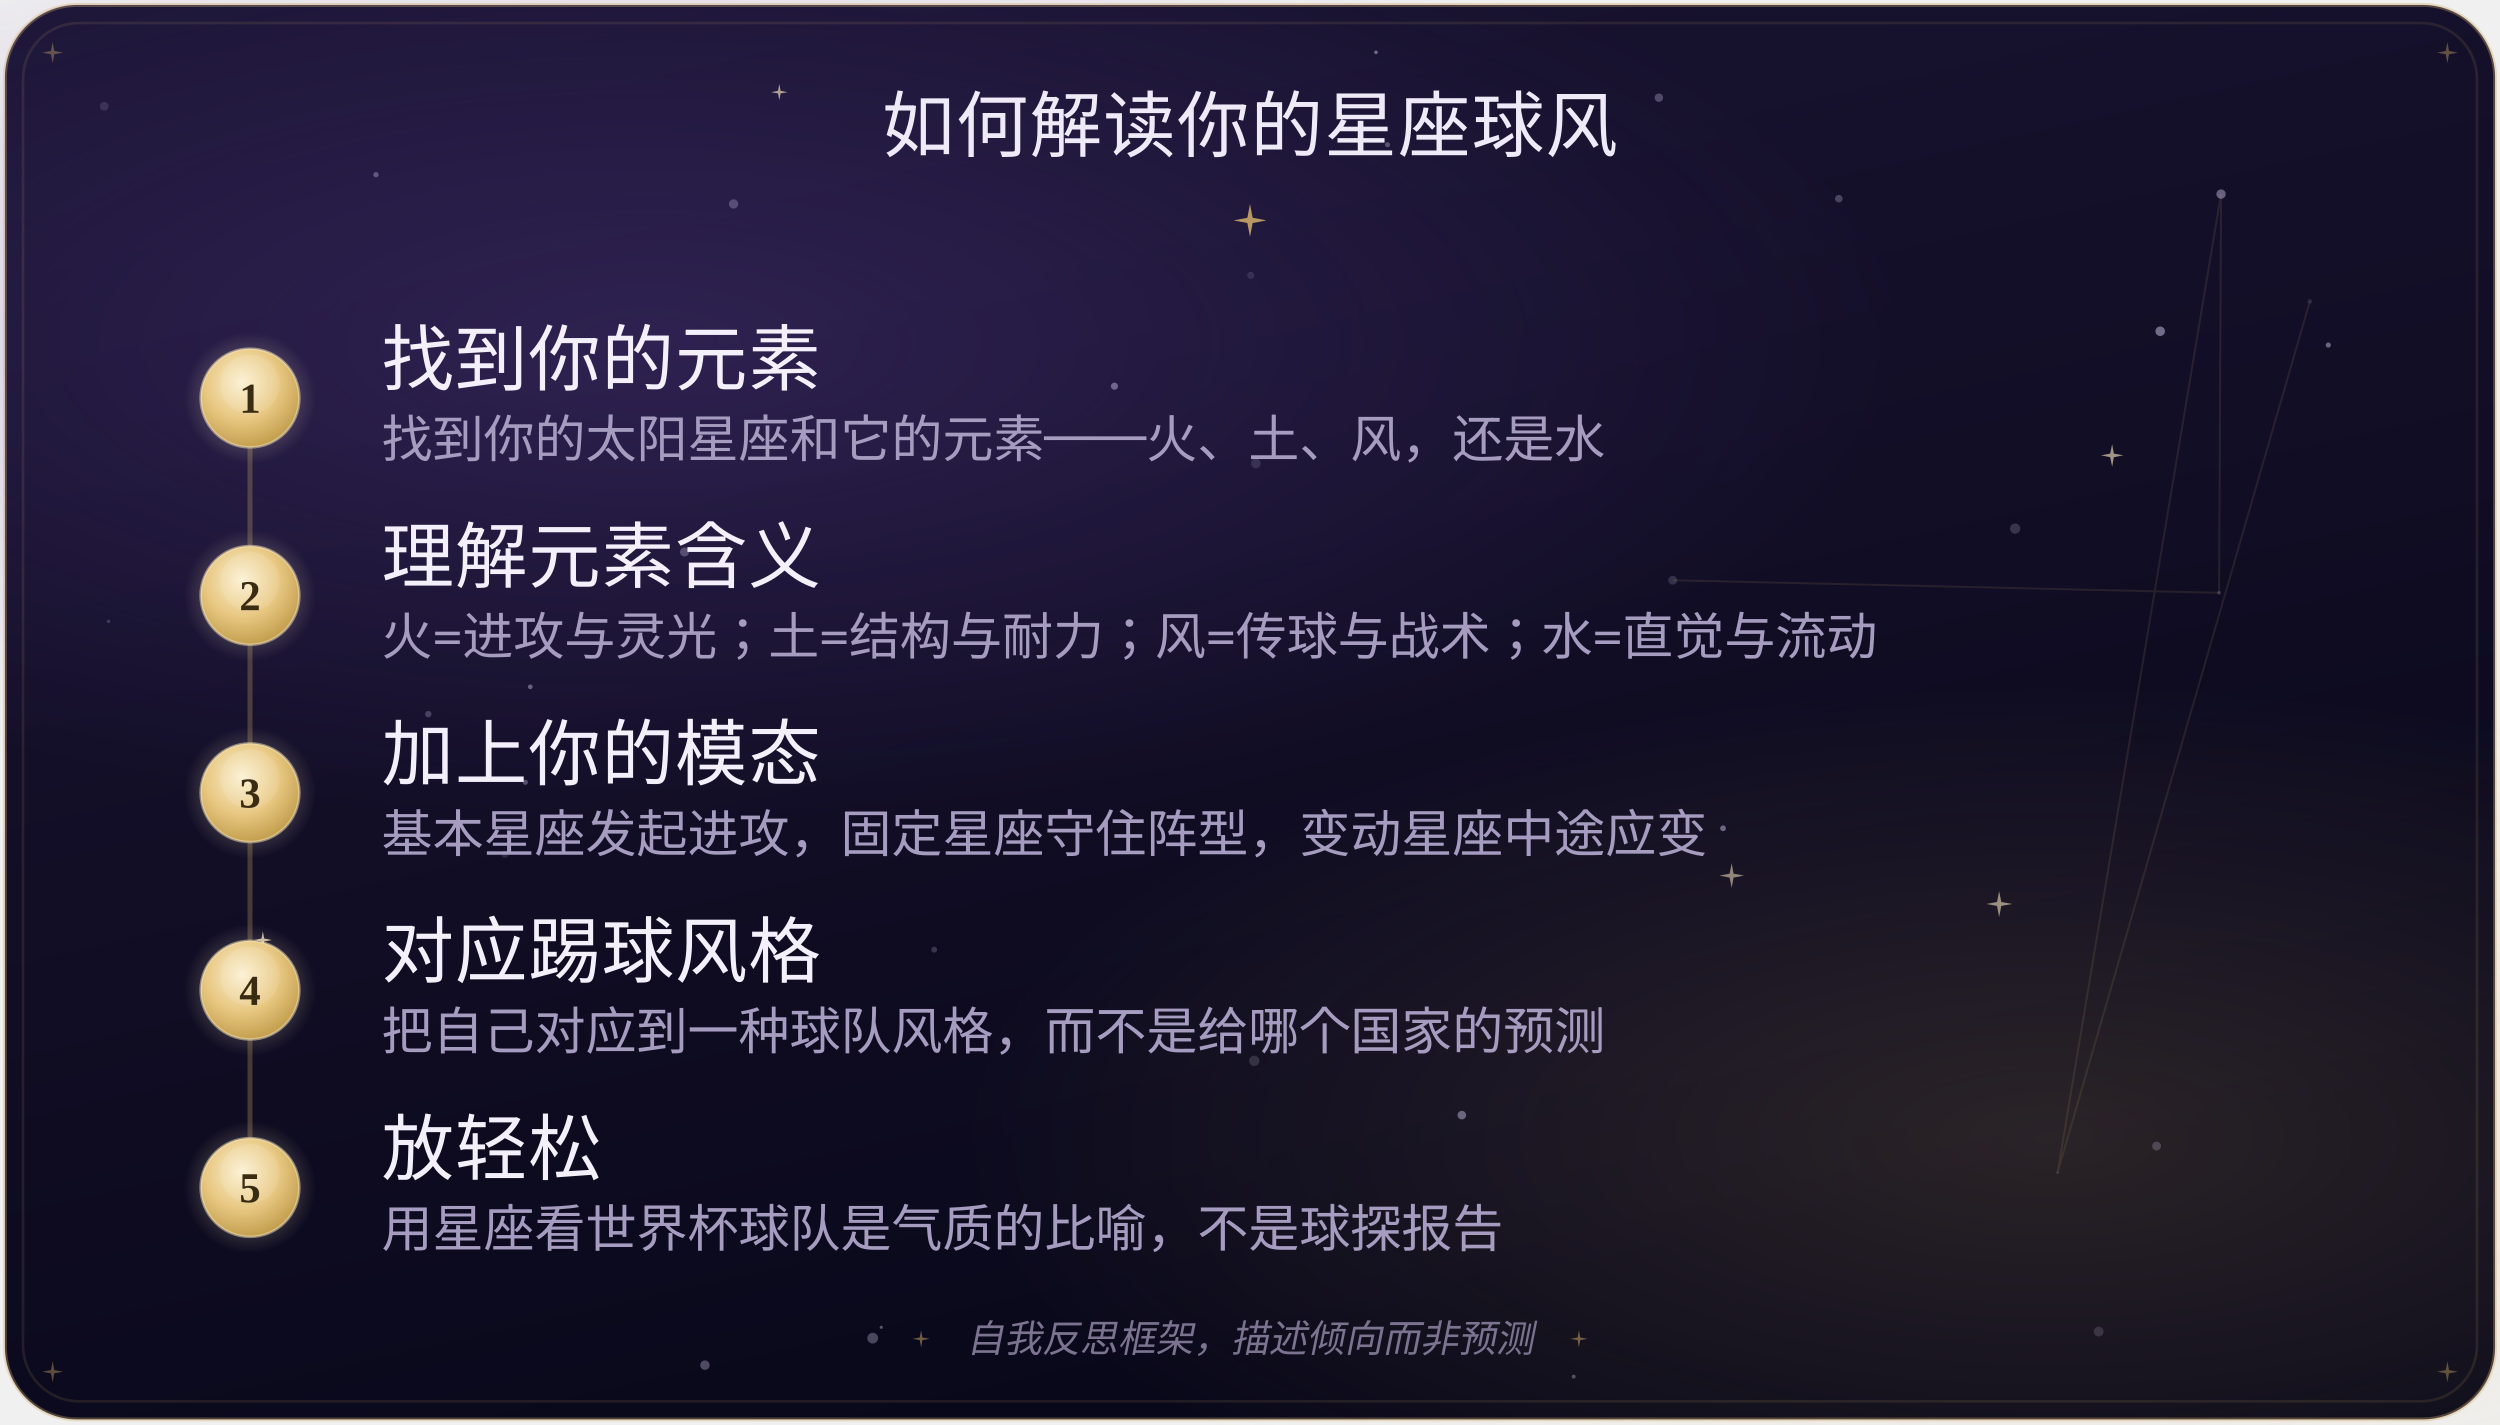
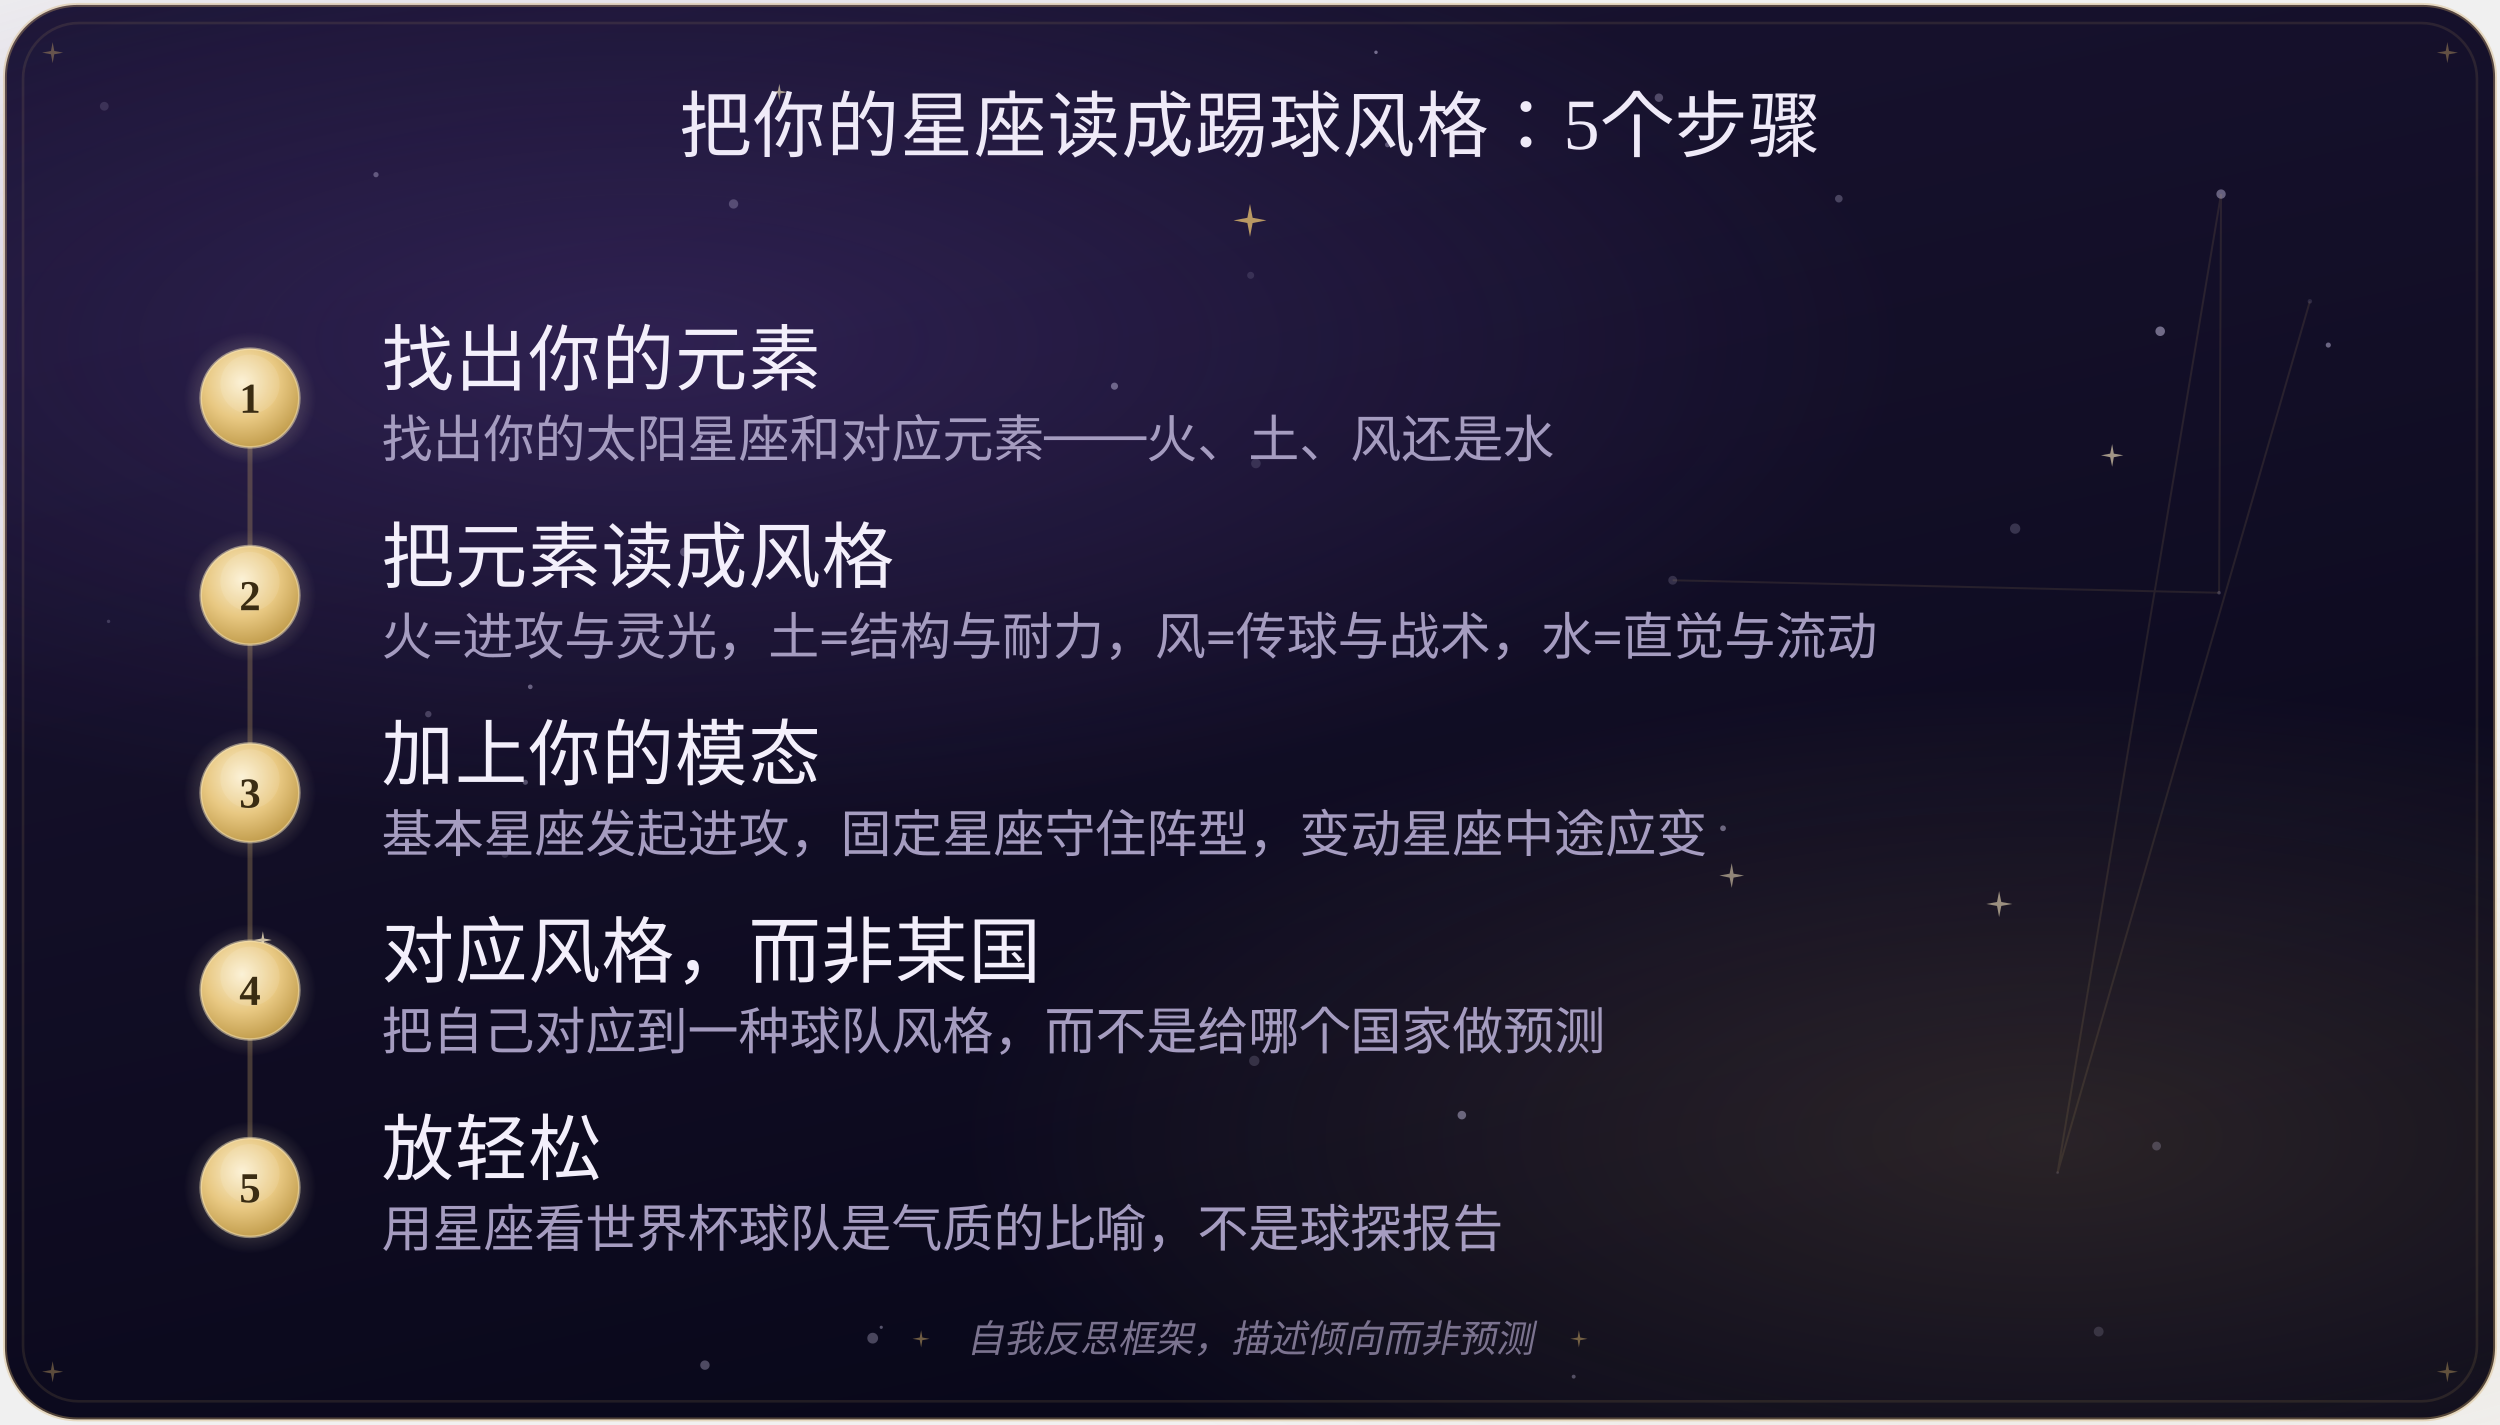
- <svg xmlns="http://www.w3.org/2000/svg" viewBox="0 0 760 433" role="img" aria-label="如何解读你的星座球风">
+ <svg xmlns="http://www.w3.org/2000/svg" viewBox="0 0 760 433" role="img" aria-label="把你的星座读成踢球风格：5个步骤">
  <defs>
    <linearGradient id="zodiacsignsasworldcup2026teams0zh-panel" x1="0" y1="0" x2="0.4" y2="1">
      <stop offset="0" stop-color="#1a1433" />
      <stop offset="0.55" stop-color="#120e26" />
      <stop offset="1" stop-color="#09081a" />
    </linearGradient>
    <radialGradient id="zodiacsignsasworldcup2026teams0zh-foil" cx="0.42" cy="0.34" r="0.75">
      <stop offset="0" stop-color="#fbf0d2" />
      <stop offset="0.5" stop-color="#e8c882" />
      <stop offset="1" stop-color="#b8923f" />
    </radialGradient>
    <radialGradient id="zodiacsignsasworldcup2026teams0zh-glow" cx="0.5" cy="0.5" r="0.5">
      <stop offset="0" stop-color="#f6e6bf" />
      <stop offset="1" stop-color="#f6e6bf" stop-opacity="0" />
    </radialGradient>
    <radialGradient id="zodiacsignsasworldcup2026teams0zh-neb1" cx="0.5" cy="0.5" r="0.5">
      <stop offset="0" stop-color="#6f4bb0" stop-opacity="0.28" />
      <stop offset="1" stop-color="#6f4bb0" stop-opacity="0" />
    </radialGradient>
    <radialGradient id="zodiacsignsasworldcup2026teams0zh-neb2" cx="0.5" cy="0.5" r="0.5">
      <stop offset="0" stop-color="#d4af6a" stop-opacity="0.16" />
      <stop offset="1" stop-color="#d4af6a" stop-opacity="0" />
    </radialGradient>
    <linearGradient id="zodiacsignsasworldcup2026teams0zh-rule" x1="0" y1="0" x2="1" y2="0">
      <stop offset="0" stop-color="#d4af6a" stop-opacity="0" />
      <stop offset="0.5" stop-color="#d4af6a" stop-opacity="0.6" />
      <stop offset="1" stop-color="#d4af6a" stop-opacity="0" />
    </linearGradient>
  </defs>
  <rect x="1.5" y="1.5" width="757" height="430" rx="22" fill="url(#zodiacsignsasworldcup2026teams0zh-panel)" />
  <ellipse cx="198" cy="104" rx="380" ry="147" fill="url(#zodiacsignsasworldcup2026teams0zh-neb1)" />
  <ellipse cx="623" cy="346" rx="334" ry="139" fill="url(#zodiacsignsasworldcup2026teams0zh-neb2)" />
  <circle cx="338.8" cy="117.4" r="1.09" fill="#cfc8ea" opacity="0.44" />
  <circle cx="523.8" cy="251.8" r="0.88" fill="#cfc8ea" opacity="0.47" />
  <circle cx="214.3" cy="415.0" r="1.43" fill="#cfc8ea" opacity="0.34" />
  <circle cx="508.5" cy="176.4" r="1.34" fill="#cfc8ea" opacity="0.18" />
  <circle cx="418.3" cy="15.9" r="0.53" fill="#cfc8ea" opacity="0.50" />
  <circle cx="31.7" cy="32.3" r="1.33" fill="#cfc8ea" opacity="0.15" />
  <circle cx="674.6" cy="180.2" r="0.55" fill="#cfc8ea" opacity="0.21" />
  <circle cx="161.2" cy="208.8" r="0.71" fill="#cfc8ea" opacity="0.43" />
  <circle cx="638.0" cy="404.8" r="1.49" fill="#cfc8ea" opacity="0.17" />
  <circle cx="675.2" cy="59.0" r="1.42" fill="#cfc8ea" opacity="0.44" />
  <circle cx="625.5" cy="356.5" r="0.42" fill="#cfc8ea" opacity="0.13" />
  <circle cx="33.0" cy="188.9" r="0.52" fill="#cfc8ea" opacity="0.22" />
  <circle cx="223.0" cy="62.0" r="1.42" fill="#cfc8ea" opacity="0.28" />
  <circle cx="130.2" cy="217.1" r="0.98" fill="#cfc8ea" opacity="0.26" />
  <circle cx="114.3" cy="53.1" r="0.80" fill="#cfc8ea" opacity="0.36" />
  <circle cx="421.8" cy="44.0" r="0.78" fill="#cfc8ea" opacity="0.34" />
  <circle cx="63.1" cy="360.9" r="1.41" fill="#cfc8ea" opacity="0.13" />
  <circle cx="381.3" cy="322.5" r="1.57" fill="#cfc8ea" opacity="0.18" />
  <circle cx="380.2" cy="83.7" r="1.07" fill="#cfc8ea" opacity="0.14" />
  <circle cx="655.6" cy="348.4" r="1.34" fill="#cfc8ea" opacity="0.24" />
  <circle cx="284.0" cy="288.7" r="0.89" fill="#cfc8ea" opacity="0.22" />
  <circle cx="159.7" cy="237.8" r="0.79" fill="#cfc8ea" opacity="0.34" />
  <circle cx="656.7" cy="100.7" r="1.45" fill="#cfc8ea" opacity="0.50" />
  <circle cx="265.3" cy="406.8" r="1.64" fill="#cfc8ea" opacity="0.32" />
  <circle cx="504.3" cy="29.7" r="1.28" fill="#cfc8ea" opacity="0.31" />
  <circle cx="184.8" cy="250.5" r="0.76" fill="#cfc8ea" opacity="0.26" />
  <circle cx="702.2" cy="91.6" r="0.69" fill="#cfc8ea" opacity="0.14" />
  <circle cx="707.8" cy="104.9" r="0.78" fill="#cfc8ea" opacity="0.47" />
  <circle cx="444.4" cy="339.0" r="1.30" fill="#cfc8ea" opacity="0.45" />
  <circle cx="612.6" cy="160.7" r="1.57" fill="#cfc8ea" opacity="0.21" />
  <circle cx="559.0" cy="60.4" r="1.16" fill="#cfc8ea" opacity="0.28" />
  <circle cx="381.8" cy="140.9" r="1.46" fill="#cfc8ea" opacity="0.15" />
  <circle cx="208.1" cy="167.8" r="1.37" fill="#cfc8ea" opacity="0.30" />
  <circle cx="453.6" cy="127.3" r="0.43" fill="#cfc8ea" opacity="0.26" />
  <circle cx="267.9" cy="403.5" r="0.49" fill="#cfc8ea" opacity="0.39" />
  <circle cx="153.5" cy="259.7" r="1.08" fill="#cfc8ea" opacity="0.16" />
  <circle cx="478.4" cy="418.5" r="0.60" fill="#cfc8ea" opacity="0.34" />
  <path d="M 79.919 283.1 L 80.3 285.3 L 82.6 285.763 L 80.3 286.2 L 79.919 288.4 L 79.5 286.2 L 77.2 285.763 L 79.5 285.3 Z" fill="#f6e6bf" opacity="0.787" />
  <path d="M 642.095 135.0 L 642.6 137.9 L 645.5 138.413 L 642.6 139.0 L 642.095 141.9 L 641.5 139.0 L 638.7 138.413 L 641.5 137.9 Z" fill="#f6e6bf" opacity="0.628" />
  <path d="M 607.732 270.9 L 608.4 274.2 L 611.7 274.808 L 608.4 275.4 L 607.732 278.8 L 607.1 275.4 L 603.8 274.808 L 607.1 274.2 Z" fill="#f6e6bf" opacity="0.582" />
  <path d="M 526.438 262.4 L 527.0 265.6 L 530.2 266.159 L 527.0 266.8 L 526.438 269.9 L 525.8 266.8 L 522.7 266.159 L 525.8 265.6 Z" fill="#f6e6bf" opacity="0.54" />
  <path d="M 236.922 25.5 L 237.3 27.6 L 239.4 28.033 L 237.3 28.4 L 236.922 30.5 L 236.5 28.4 L 234.4 28.033 L 236.5 27.6 Z" fill="#f6e6bf" opacity="0.653" />
  <path d="M 508.5 176.4 L 674.6 180.2 L 675.2 59.0 L 625.5 356.5 L 702.2 91.6" fill="none" stroke="#d4af6a" stroke-width="0.6" opacity="0.12" />
  <rect x="1.5" y="1.5" width="757" height="430" rx="22" fill="none" stroke="#d4af6a" stroke-opacity="0.34" stroke-width="1.2" />
  <rect x="7" y="7" width="746" height="419" rx="17" fill="none" stroke="#d4af6a" stroke-opacity="0.12" stroke-width="0.8" />
  <path d="M 16 12.8 L 16.5 15.5 L 19.2 16 L 16.5 16.5 L 16 19.2 L 15.5 16.5 L 12.8 16 L 15.5 15.5 Z" fill="#d4af6a" opacity="0.4" />
  <path d="M 744 12.8 L 744.5 15.5 L 747.2 16 L 744.5 16.5 L 744 19.2 L 743.5 16.5 L 740.8 16 L 743.5 15.5 Z" fill="#d4af6a" opacity="0.4" />
  <path d="M 16 413.8 L 16.5 416.5 L 19.2 417 L 16.5 417.5 L 16 420.2 L 15.5 417.5 L 12.8 417 L 15.5 416.5 Z" fill="#d4af6a" opacity="0.4" />
  <path d="M 744 413.8 L 744.5 416.5 L 747.2 417 L 744.5 417.5 L 744 420.2 L 743.5 417.5 L 740.8 417 L 743.5 416.5 Z" fill="#d4af6a" opacity="0.4" />
-   <text x="380" y="46" text-anchor="middle" font-family="Georgia, 'Times New Roman', serif" font-size="22" letter-spacing="0.4" fill="#efeaf8">如何解读你的星座球风</text>
+   <text x="380" y="46" text-anchor="middle" font-family="Georgia, 'Times New Roman', serif" font-size="22" letter-spacing="0.4" fill="#efeaf8">把你的星座读成踢球风格：5个步骤</text>
  <line x1="230" y1="67" x2="368" y2="67" stroke="url(#zodiacsignsasworldcup2026teams0zh-rule)" stroke-width="1" />
  <line x1="392" y1="67" x2="530" y2="67" stroke="url(#zodiacsignsasworldcup2026teams0zh-rule)" stroke-width="1" />
  <path d="M 380 62.0 L 380.8 66.2 L 385.0 67 L 380.8 67.8 L 380 72.0 L 379.2 67.8 L 375.0 67 L 379.2 66.2 Z" fill="#d4af6a" opacity="0.85" />
  <line x1="76" y1="121" x2="76" y2="361" stroke="#d4af6a" stroke-opacity="0.28" stroke-width="1.5" />
  <circle cx="76" cy="121" r="20.0" fill="url(#zodiacsignsasworldcup2026teams0zh-glow)" opacity="0.5" />
  <circle cx="76" cy="121" r="15" fill="url(#zodiacsignsasworldcup2026teams0zh-foil)" stroke="#f6e6bf" stroke-opacity="0.5" stroke-width="0.8" />
  <circle cx="76" cy="116.8" r="9.0" fill="#ffffff" opacity="0.10" />
  <text x="76" y="125.5" text-anchor="middle" font-family="Georgia, 'Times New Roman', serif" font-size="13" font-weight="700" fill="#3a2c12">1</text>
-   <text x="116" y="117.0" font-family="Georgia, 'Times New Roman', serif" font-size="22" letter-spacing="0.3" fill="#f3effb">找到你的元素</text>
-   <text x="116" y="139.0" font-family="Helvetica, Arial, sans-serif" font-size="15.5" fill="#a59cc0">找到你的太阳星座和它的元素——火、土、风，还是水</text>
+   <text x="116" y="117.0" font-family="Georgia, 'Times New Roman', serif" font-size="22" letter-spacing="0.3" fill="#f3effb">找出你的元素</text>
+   <text x="116" y="139.0" font-family="Helvetica, Arial, sans-serif" font-size="15.5" fill="#a59cc0">找出你的太阳星座和对应元素——火、土、风还是水</text>
  <circle cx="76" cy="181" r="20.0" fill="url(#zodiacsignsasworldcup2026teams0zh-glow)" opacity="0.5" />
  <circle cx="76" cy="181" r="15" fill="url(#zodiacsignsasworldcup2026teams0zh-foil)" stroke="#f6e6bf" stroke-opacity="0.5" stroke-width="0.8" />
  <circle cx="76" cy="176.8" r="9.0" fill="#ffffff" opacity="0.10" />
  <text x="76" y="185.5" text-anchor="middle" font-family="Georgia, 'Times New Roman', serif" font-size="13" font-weight="700" fill="#3a2c12">2</text>
-   <text x="116" y="177.0" font-family="Georgia, 'Times New Roman', serif" font-size="22" letter-spacing="0.3" fill="#f3effb">理解元素含义</text>
-   <text x="116" y="199.0" font-family="Helvetica, Arial, sans-serif" font-size="15.5" fill="#a59cc0">火=进攻与灵光；土=结构与耐力；风=传球与战术；水=直觉与流动</text>
+   <text x="116" y="177.0" font-family="Georgia, 'Times New Roman', serif" font-size="22" letter-spacing="0.3" fill="#f3effb">把元素读成风格</text>
+   <text x="116" y="199.0" font-family="Helvetica, Arial, sans-serif" font-size="15.5" fill="#a59cc0">火=进攻与灵光，土=结构与耐力，风=传球与战术，水=直觉与流动</text>
  <circle cx="76" cy="241" r="20.0" fill="url(#zodiacsignsasworldcup2026teams0zh-glow)" opacity="0.5" />
  <circle cx="76" cy="241" r="15" fill="url(#zodiacsignsasworldcup2026teams0zh-foil)" stroke="#f6e6bf" stroke-opacity="0.5" stroke-width="0.8" />
  <circle cx="76" cy="236.8" r="9.0" fill="#ffffff" opacity="0.10" />
  <text x="76" y="245.5" text-anchor="middle" font-family="Georgia, 'Times New Roman', serif" font-size="13" font-weight="700" fill="#3a2c12">3</text>
  <text x="116" y="237.0" font-family="Georgia, 'Times New Roman', serif" font-size="22" letter-spacing="0.3" fill="#f3effb">加上你的模态</text>
  <text x="116" y="259.0" font-family="Helvetica, Arial, sans-serif" font-size="15.5" fill="#a59cc0">基本星座发起进攻，固定星座守住阵型，变动星座中途应变</text>
  <circle cx="76" cy="301" r="20.0" fill="url(#zodiacsignsasworldcup2026teams0zh-glow)" opacity="0.5" />
  <circle cx="76" cy="301" r="15" fill="url(#zodiacsignsasworldcup2026teams0zh-foil)" stroke="#f6e6bf" stroke-opacity="0.5" stroke-width="0.8" />
  <circle cx="76" cy="296.8" r="9.0" fill="#ffffff" opacity="0.10" />
  <text x="76" y="305.5" text-anchor="middle" font-family="Georgia, 'Times New Roman', serif" font-size="13" font-weight="700" fill="#3a2c12">4</text>
-   <text x="116" y="297.0" font-family="Georgia, 'Times New Roman', serif" font-size="22" letter-spacing="0.3" fill="#f3effb">对应踢球风格</text>
-   <text x="116" y="319.0" font-family="Helvetica, Arial, sans-serif" font-size="15.5" fill="#a59cc0">把自己对应到一种球队风格，而不是给哪个国家的预测</text>
+   <text x="116" y="297.0" font-family="Georgia, 'Times New Roman', serif" font-size="22" letter-spacing="0.3" fill="#f3effb">对应风格，而非某国</text>
+   <text x="116" y="319.0" font-family="Helvetica, Arial, sans-serif" font-size="15.5" fill="#a59cc0">把自己对应到一种球队风格，而不是给哪个国家做预测</text>
  <circle cx="76" cy="361" r="20.0" fill="url(#zodiacsignsasworldcup2026teams0zh-glow)" opacity="0.5" />
  <circle cx="76" cy="361" r="15" fill="url(#zodiacsignsasworldcup2026teams0zh-foil)" stroke="#f6e6bf" stroke-opacity="0.5" stroke-width="0.8" />
  <circle cx="76" cy="356.8" r="9.0" fill="#ffffff" opacity="0.10" />
  <text x="76" y="365.5" text-anchor="middle" font-family="Georgia, 'Times New Roman', serif" font-size="13" font-weight="700" fill="#3a2c12">5</text>
  <text x="116" y="357.0" font-family="Georgia, 'Times New Roman', serif" font-size="22" letter-spacing="0.3" fill="#f3effb">放轻松</text>
  <text x="116" y="379.0" font-family="Helvetica, Arial, sans-serif" font-size="15.5" fill="#a59cc0">用星座看世界杯球队是气质的比喻，不是球探报告</text>
  <path d="M 280.025 404.4 L 280.4 406.6 L 282.6 407 L 280.4 407.4 L 280.025 409.6 L 279.6 407.4 L 277.4 407 L 279.6 406.6 Z" fill="#d4af6a" opacity="0.5" />
  <text x="380" y="411" text-anchor="middle" font-family="Georgia, 'Times New Roman', serif" font-style="italic" font-size="11.5" fill="#7b738f">自我反思框架，描述倾向而非预测</text>
  <path d="M 479.975 404.4 L 480.4 406.6 L 482.6 407 L 480.4 407.4 L 479.975 409.6 L 479.6 407.4 L 477.4 407 L 479.6 406.6 Z" fill="#d4af6a" opacity="0.5" />
</svg>
